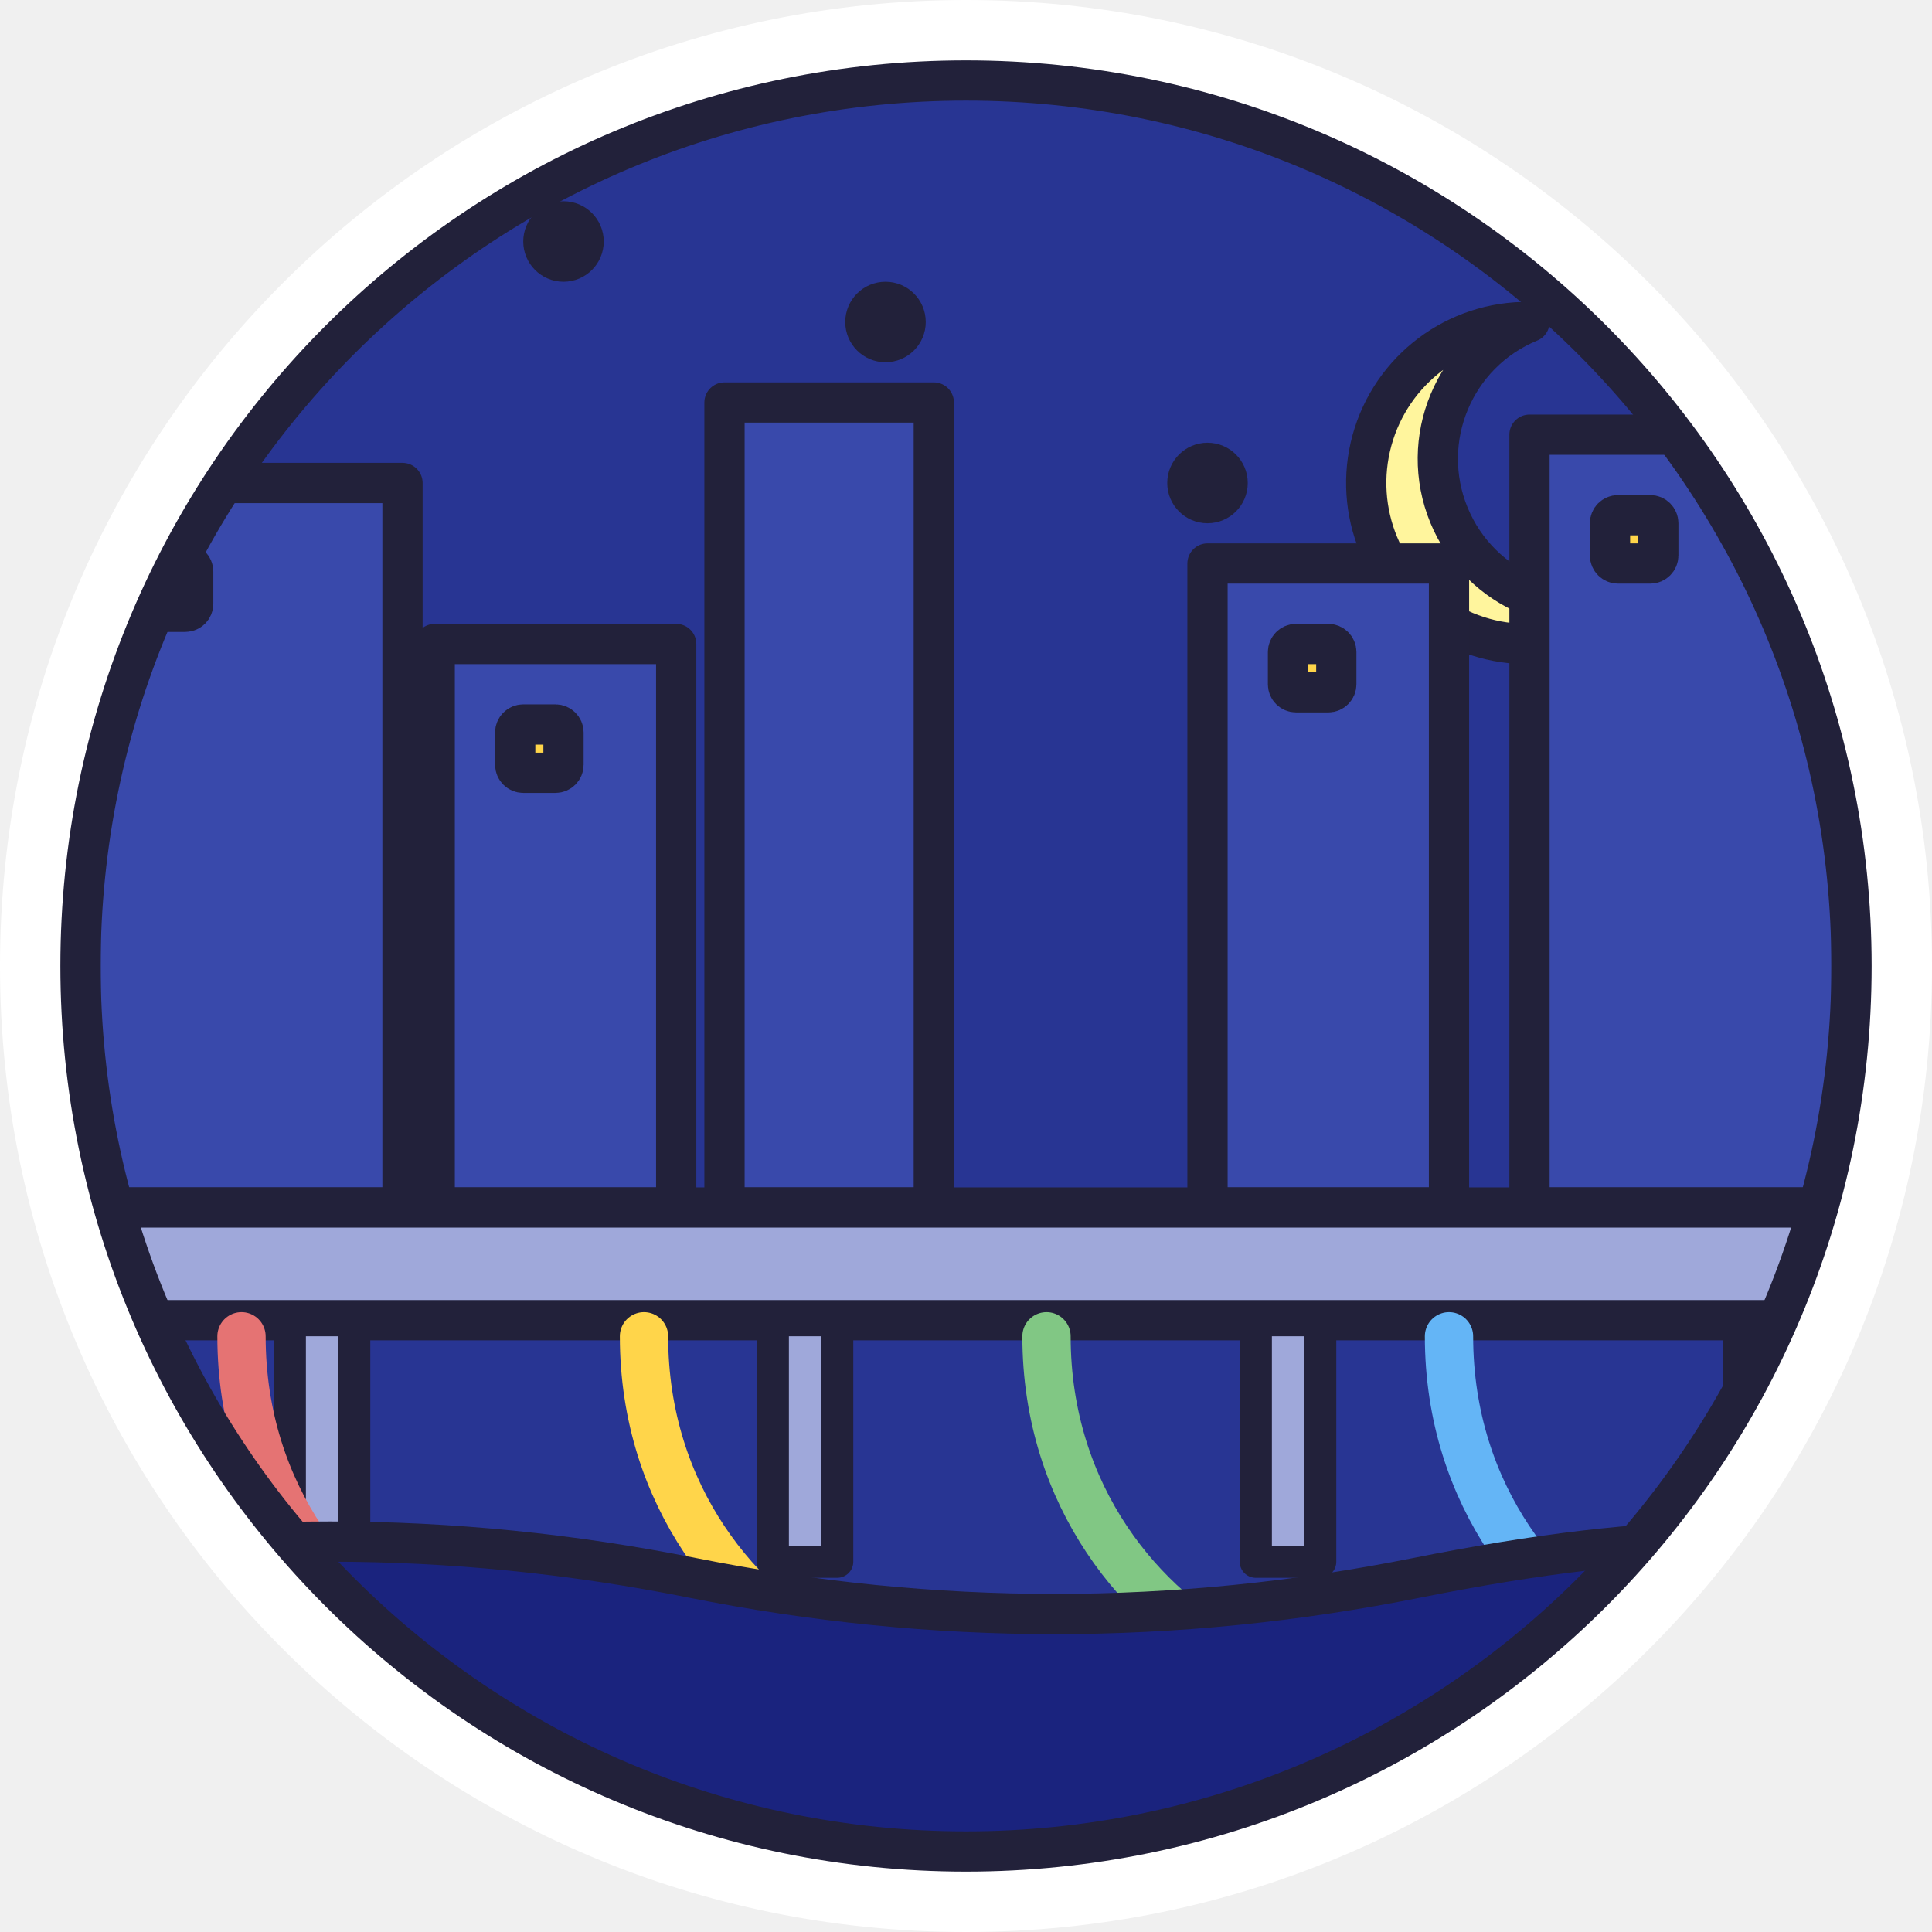
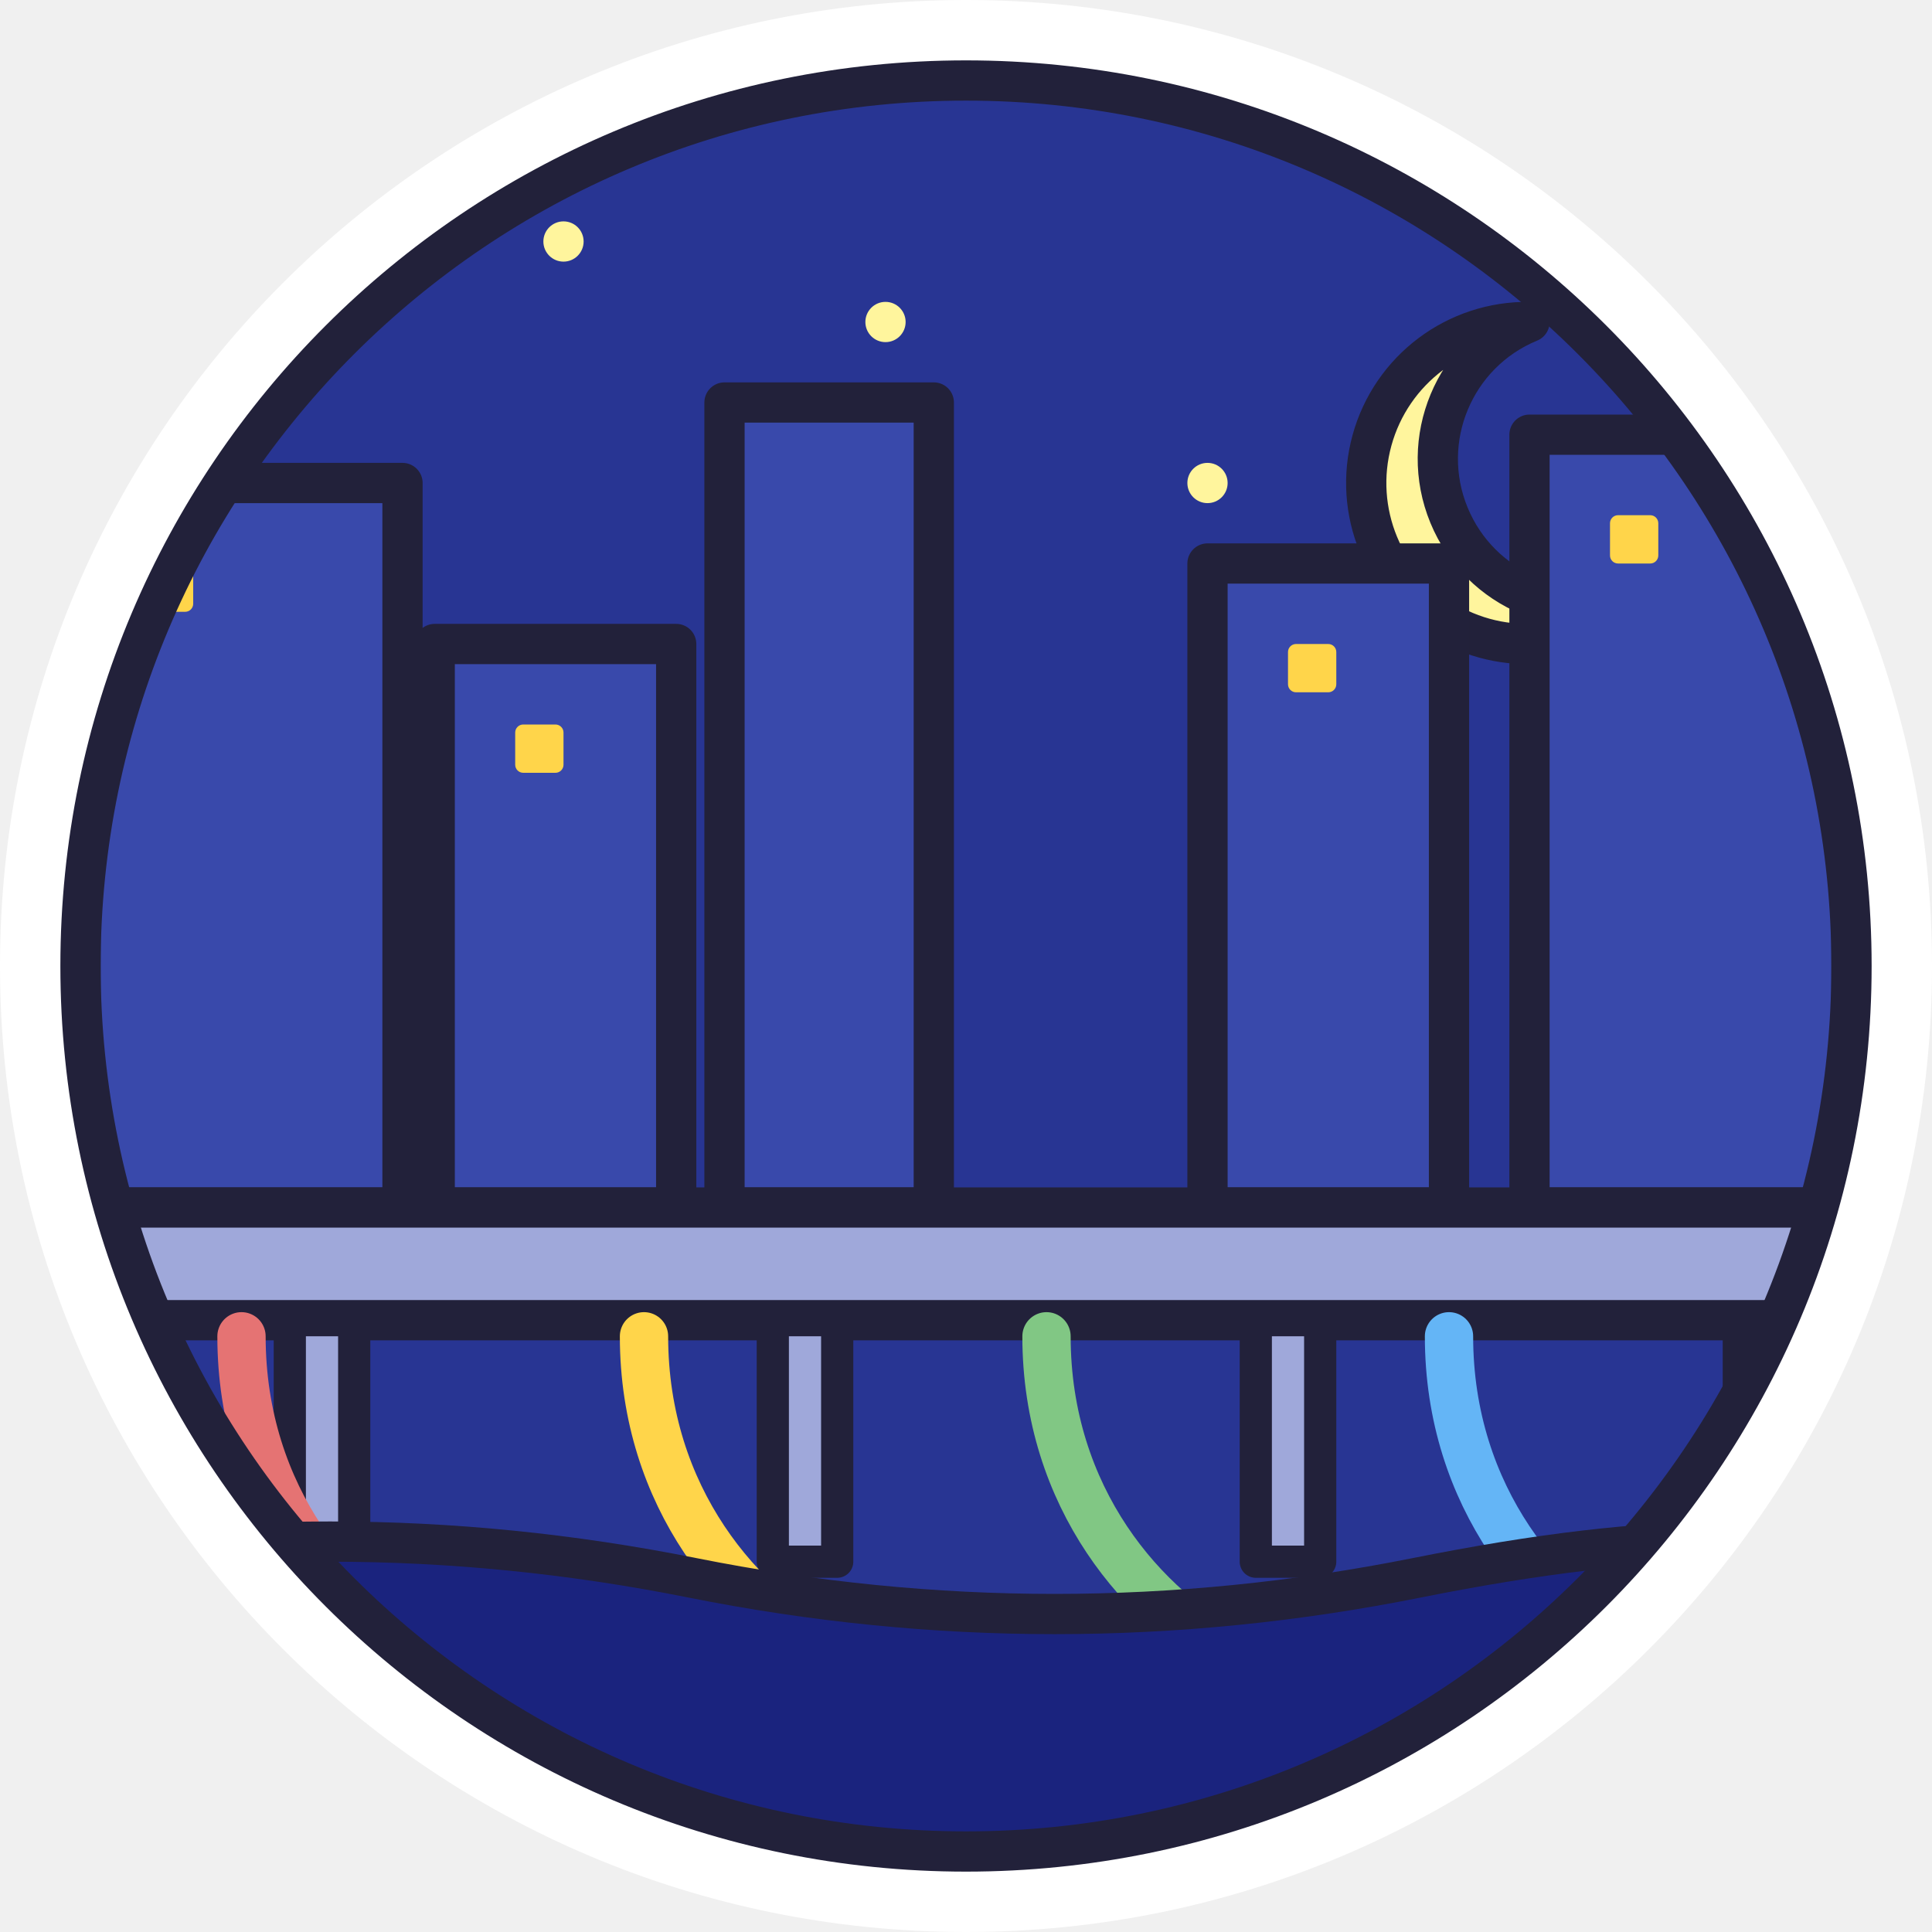
<svg xmlns="http://www.w3.org/2000/svg" viewBox="0 0 240 240" aria-hidden="true">
  <defs>
    <clipPath id="kse-d2">
      <circle cx="120" cy="120" r="110" />
    </clipPath>
  </defs>
  <circle cx="120" cy="120" r="120" fill="#fff" />
  <circle cx="120" cy="120" r="110" fill="#283593" />
  <g clip-path="url(#kse-d2)">
    <g stroke="#22213A" stroke-width="5" stroke-linejoin="round" stroke-linecap="round">
      <path d="M190 40a20 20 0 1 0 14 34 16 16 0 1 1-14-34z" fill="#FFF59D" />
-       <circle cx="30" cy="50" r="2.5" fill="#FFF59D" />
-       <circle cx="70" cy="30" r="2.5" fill="#FFF59D" />
-       <circle cx="150" cy="60" r="2.5" fill="#FFF59D" />
-       <circle cx="110" cy="40" r="2.5" fill="#FFF59D" />
+       <circle cx="30" cy="50" r="2.5" fill="#FFF59D" stroke="none" />
+       <circle cx="70" cy="30" r="2.5" fill="#FFF59D" stroke="none" />
+       <circle cx="150" cy="60" r="2.5" fill="#FFF59D" stroke="none" />
+       <circle cx="110" cy="40" r="2.5" fill="#FFF59D" stroke="none" />
      <rect x="10" y="60" width="40" height="90" fill="#3949AB" />
      <rect x="54" y="80" width="30" height="70" fill="#3949AB" />
      <rect x="90" y="50" width="26" height="100" fill="#3949AB" />
      <rect x="150" y="70" width="30" height="80" fill="#3949AB" />
      <rect x="190" y="54" width="40" height="96" fill="#3949AB" />
-       <rect x="18" y="70" width="6" height="6" rx="1" fill="#FFD54A" />
-       <rect x="64" y="90" width="6" height="6" rx="1" fill="#FFD54A" />
-       <rect x="160" y="80" width="6" height="6" rx="1" fill="#FFD54A" />
-       <rect x="200" y="64" width="6" height="6" rx="1" fill="#FFD54A" />
+       <rect x="18" y="70" width="6" height="6" rx="1" fill="#FFD54A" stroke="none" />
+       <rect x="64" y="90" width="6" height="6" rx="1" fill="#FFD54A" stroke="none" />
+       <rect x="160" y="80" width="6" height="6" rx="1" fill="#FFD54A" stroke="none" />
+       <rect x="200" y="64" width="6" height="6" rx="1" fill="#FFD54A" stroke="none" />
      <rect x="-4" y="150" width="248" height="14" fill="#9FA8DA" />
      <rect x="36" y="164" width="8" height="30" fill="#9FA8DA" stroke-width="4" />
      <rect x="96" y="164" width="8" height="30" fill="#9FA8DA" stroke-width="4" />
      <rect x="156" y="164" width="8" height="30" fill="#9FA8DA" stroke-width="4" />
      <rect x="216" y="164" width="8" height="30" fill="#9FA8DA" stroke-width="4" />
      <path d="M30 166c0 20 12 34 24 40" fill="none" stroke="#E57373" stroke-width="6" />
      <path d="M80 166c0 20 12 34 24 40" fill="none" stroke="#FFD54A" stroke-width="6" />
      <path d="M130 166c0 20 12 34 24 40" fill="none" stroke="#81C784" stroke-width="6" />
      <path d="M180 166c0 20 12 34 24 40" fill="none" stroke="#64B5F6" stroke-width="6" />
      <path d="M-4 196c30-6 60-6 90 0s60 6 90 0 50-6 68 0v50H-4z" fill="#1A237E" />
    </g>
  </g>
  <circle cx="120" cy="120" r="110" fill="none" stroke="#22213A" stroke-width="5" />
</svg>
